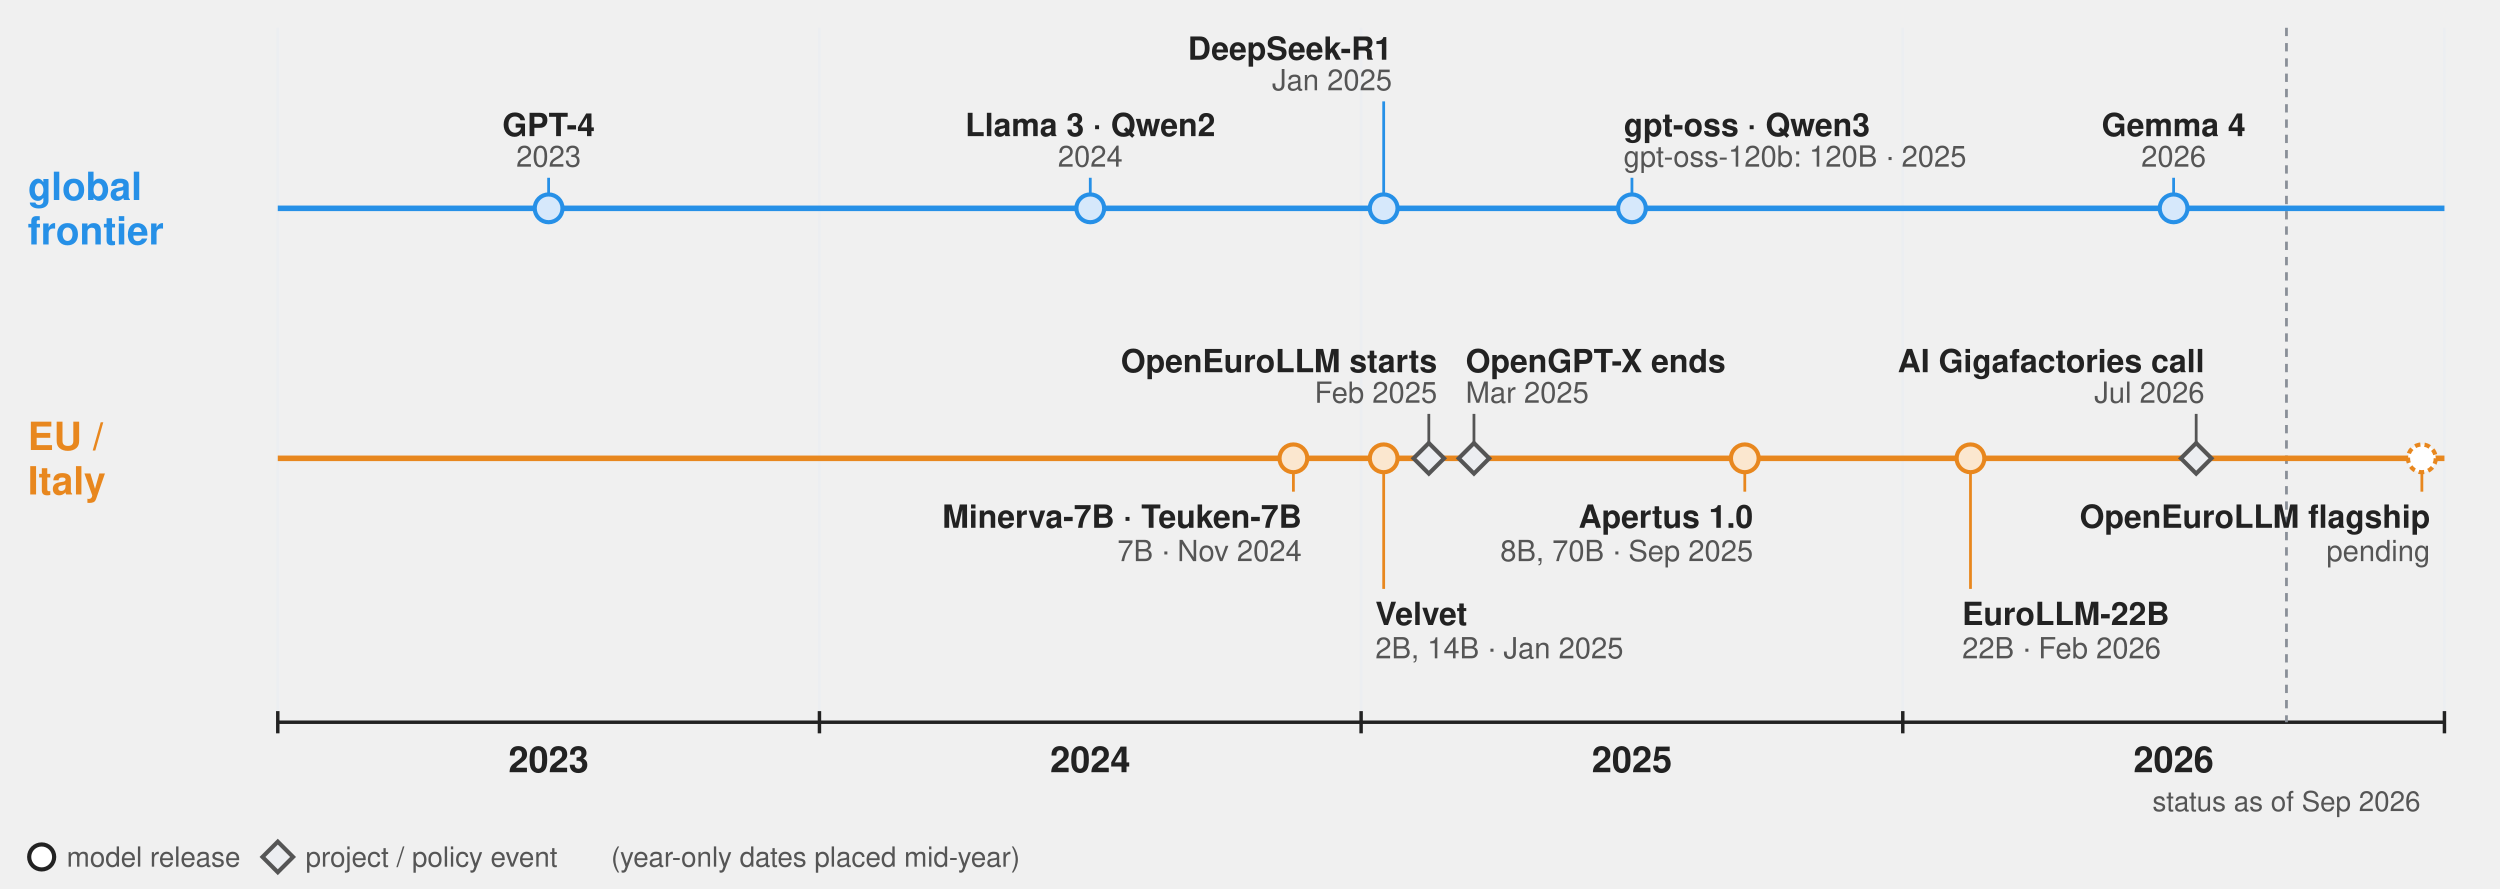
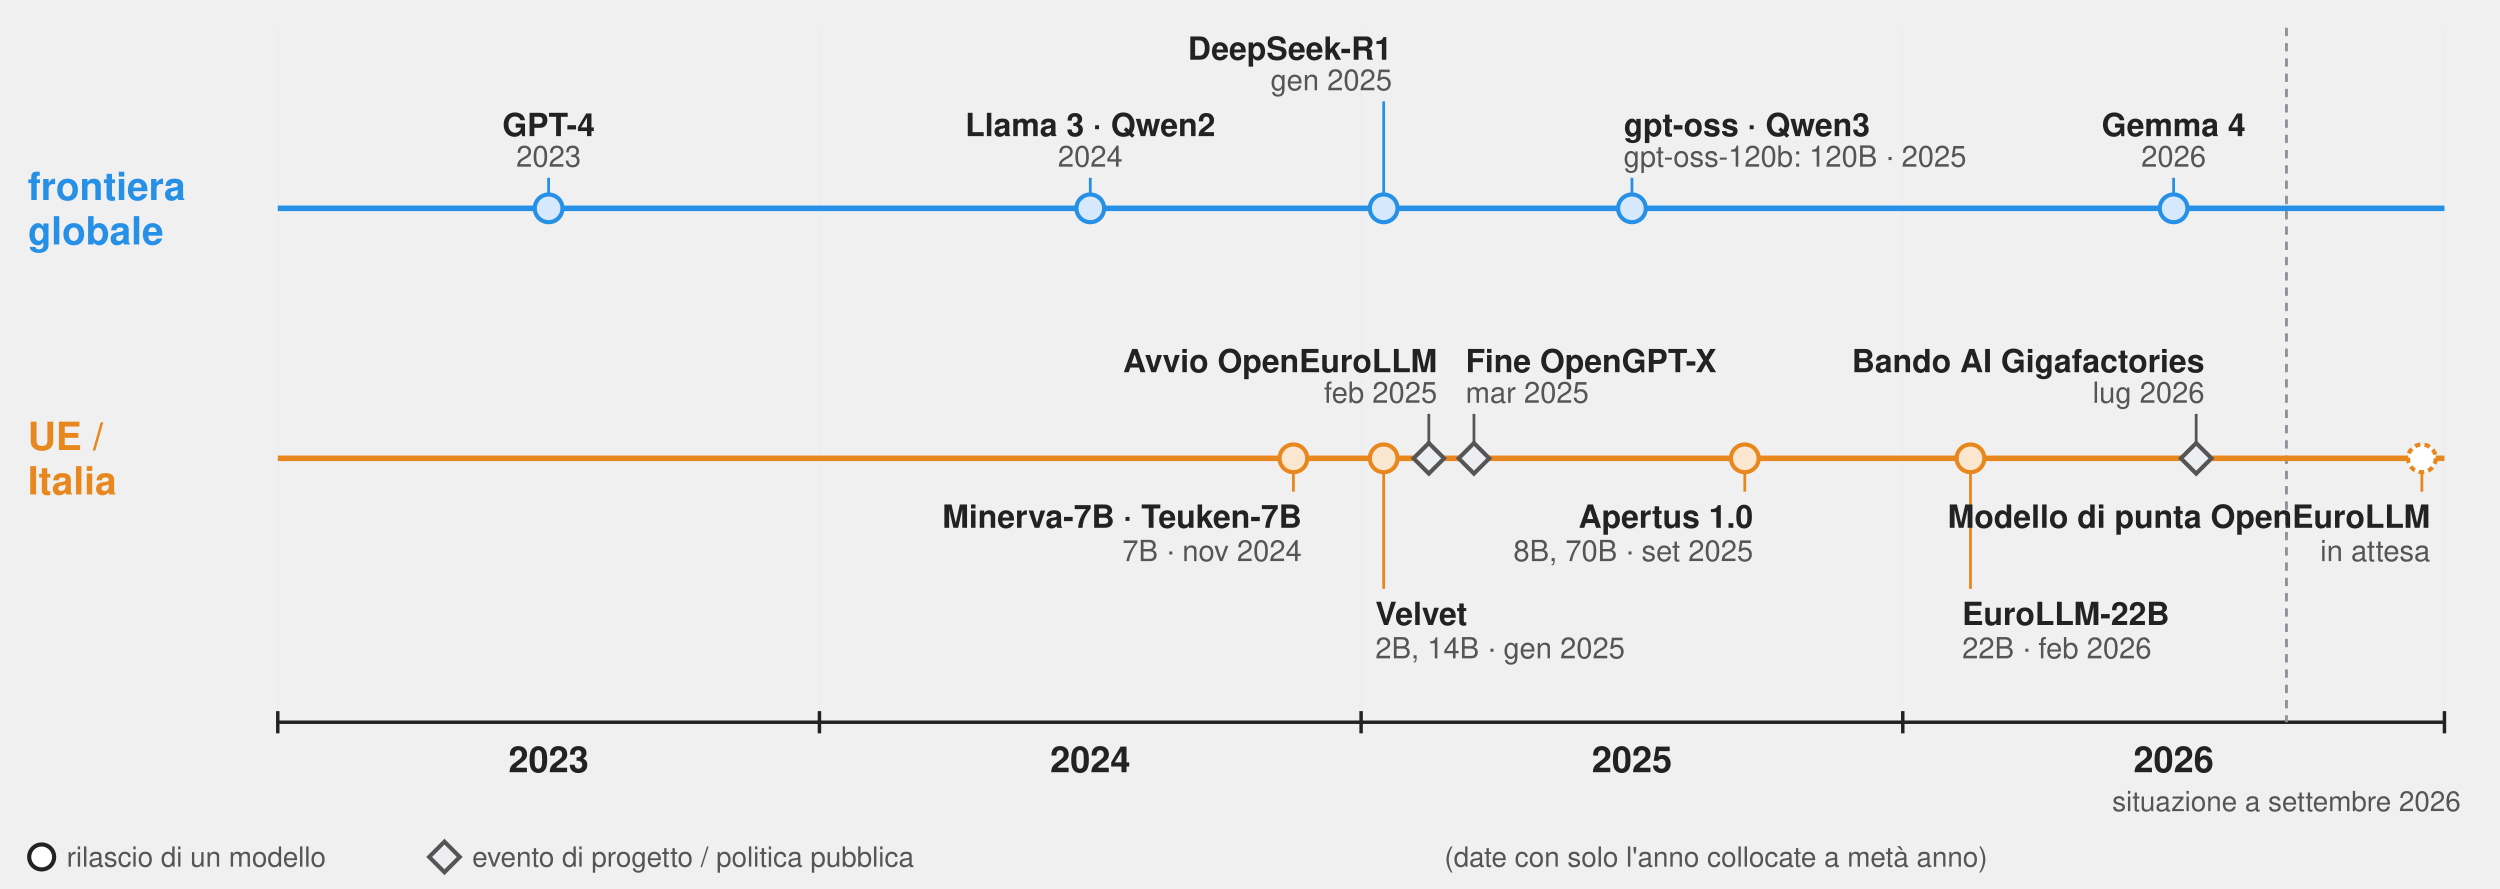
<svg xmlns="http://www.w3.org/2000/svg" viewBox="0 0 1800 640" width="1800" height="640" font-family="'Signika Negative', 'Helvetica Neue', Helvetica, Arial, sans-serif" fill="#222222">
  <line x1="200.0" y1="20" x2="200.0" y2="520" stroke="#eceef1" stroke-width="2" />
  <line x1="200.0" y1="512" x2="200.0" y2="528" stroke="#222222" stroke-width="2.5" />
  <text x="395.0" y="556" text-anchor="middle" font-size="26" font-weight="bold">2023</text>
  <line x1="590.0" y1="20" x2="590.0" y2="520" stroke="#eceef1" stroke-width="2" />
  <line x1="590.0" y1="512" x2="590.0" y2="528" stroke="#222222" stroke-width="2.5" />
  <text x="785.0" y="556" text-anchor="middle" font-size="26" font-weight="bold">2024</text>
  <line x1="980.0" y1="20" x2="980.0" y2="520" stroke="#eceef1" stroke-width="2" />
  <line x1="980.0" y1="512" x2="980.0" y2="528" stroke="#222222" stroke-width="2.5" />
  <text x="1175.0" y="556" text-anchor="middle" font-size="26" font-weight="bold">2025</text>
  <line x1="1370.0" y1="20" x2="1370.0" y2="520" stroke="#eceef1" stroke-width="2" />
  <line x1="1370.0" y1="512" x2="1370.0" y2="528" stroke="#222222" stroke-width="2.5" />
  <text x="1565.0" y="556" text-anchor="middle" font-size="26" font-weight="bold">2026</text>
  <line x1="1760.0" y1="20" x2="1760.0" y2="520" stroke="#eceef1" stroke-width="2" />
  <line x1="1760.0" y1="512" x2="1760.0" y2="528" stroke="#222222" stroke-width="2.5" />
  <line x1="200" y1="520" x2="1760.0" y2="520" stroke="#222222" stroke-width="2.5" />
  <line x1="1646.25" y1="20" x2="1646.25" y2="520" stroke="#8a8f98" stroke-width="2" stroke-dasharray="6 5" />
-   <text x="1646.25" y="584" text-anchor="middle" font-size="20" fill="#555555">status as of Sep 2026</text>
+   <text x="1646.25" y="584" text-anchor="middle" font-size="20" fill="#555555">situazione a settembre 2026</text>
  <line x1="200" y1="150" x2="1760.0" y2="150" stroke="#2690e7" stroke-width="4" />
-   <text x="20" y="144" font-size="28" font-weight="bold" fill="#2690e7">global</text>
-   <text x="20" y="176" font-size="28" font-weight="bold" fill="#2690e7">frontier</text>
+   <text x="20" y="144" font-size="28" font-weight="bold" fill="#2690e7">frontiera</text>
+   <text x="20" y="176" font-size="28" font-weight="bold" fill="#2690e7">globale</text>
  <line x1="200" y1="330" x2="1760.0" y2="330" stroke="#e8871e" stroke-width="4" />
-   <text x="20" y="324" font-size="28" font-weight="bold" fill="#e8871e">EU /</text>
-   <text x="20" y="356" font-size="28" font-weight="bold" fill="#e8871e">Italy</text>
+   <text x="20" y="324" font-size="28" font-weight="bold" fill="#e8871e">UE /</text>
+   <text x="20" y="356" font-size="28" font-weight="bold" fill="#e8871e">Italia</text>
  <line x1="395.0" y1="150" x2="395.0" y2="128" stroke="#2690e7" stroke-width="2" />
  <text x="395.0" y="98" text-anchor="middle" font-size="23" font-weight="bold">GPT-4</text>
  <text x="395.0" y="120" text-anchor="middle" font-size="21" fill="#555555">2023</text>
  <circle cx="395.0" cy="150" r="10" fill="#d6e8fb" stroke="#2690e7" stroke-width="3" />
  <line x1="785.0" y1="150" x2="785.0" y2="128" stroke="#2690e7" stroke-width="2" />
  <text x="785.0" y="98" text-anchor="middle" font-size="23" font-weight="bold">Llama 3 · Qwen2</text>
  <text x="785.0" y="120" text-anchor="middle" font-size="21" fill="#555555">2024</text>
  <circle cx="785.0" cy="150" r="10" fill="#d6e8fb" stroke="#2690e7" stroke-width="3" />
  <line x1="996.25" y1="150" x2="996.25" y2="73" stroke="#2690e7" stroke-width="2" />
  <text x="1002.25" y="43" text-anchor="end" font-size="23" font-weight="bold">DeepSeek-R1</text>
-   <text x="1002.25" y="65" text-anchor="end" font-size="21" fill="#555555">Jan 2025</text>
+   <text x="1002.25" y="65" text-anchor="end" font-size="21" fill="#555555">gen 2025</text>
  <circle cx="996.25" cy="150" r="10" fill="#d6e8fb" stroke="#2690e7" stroke-width="3" />
  <line x1="1175.0" y1="150" x2="1175.0" y2="128" stroke="#2690e7" stroke-width="2" />
  <text x="1169.0" y="98" text-anchor="start" font-size="23" font-weight="bold">gpt-oss · Qwen3</text>
  <text x="1169.0" y="120" text-anchor="start" font-size="21" fill="#555555">gpt-oss-120b: 120B · 2025</text>
  <circle cx="1175.0" cy="150" r="10" fill="#d6e8fb" stroke="#2690e7" stroke-width="3" />
  <line x1="1565.0" y1="150" x2="1565.0" y2="128" stroke="#2690e7" stroke-width="2" />
  <text x="1565.0" y="98" text-anchor="middle" font-size="23" font-weight="bold">Gemma 4</text>
  <text x="1565.0" y="120" text-anchor="middle" font-size="21" fill="#555555">2026</text>
  <circle cx="1565.0" cy="150" r="10" fill="#d6e8fb" stroke="#2690e7" stroke-width="3" />
  <line x1="1028.75" y1="330" x2="1028.75" y2="298" stroke="#555555" stroke-width="2" />
-   <text x="1034.75" y="268" text-anchor="end" font-size="23" font-weight="bold">OpenEuroLLM starts</text>
-   <text x="1034.75" y="290" text-anchor="end" font-size="21" fill="#555555">Feb 2025</text>
+   <text x="1034.75" y="268" text-anchor="end" font-size="23" font-weight="bold">Avvio OpenEuroLLM</text>
+   <text x="1034.75" y="290" text-anchor="end" font-size="21" fill="#555555">feb 2025</text>
  <path d="M1028.75,319 L1039.75,330 L1028.75,341 L1017.75,330 Z" fill="#eceef1" stroke="#555555" stroke-width="3" />
  <line x1="1061.25" y1="330" x2="1061.25" y2="298" stroke="#555555" stroke-width="2" />
-   <text x="1055.25" y="268" text-anchor="start" font-size="23" font-weight="bold">OpenGPT-X ends</text>
-   <text x="1055.25" y="290" text-anchor="start" font-size="21" fill="#555555">Mar 2025</text>
+   <text x="1055.25" y="268" text-anchor="start" font-size="23" font-weight="bold">Fine OpenGPT-X</text>
+   <text x="1055.25" y="290" text-anchor="start" font-size="21" fill="#555555">mar 2025</text>
  <path d="M1061.25,319 L1072.25,330 L1061.25,341 L1050.25,330 Z" fill="#eceef1" stroke="#555555" stroke-width="3" />
  <line x1="1581.25" y1="330" x2="1581.25" y2="298" stroke="#555555" stroke-width="2" />
-   <text x="1587.25" y="268" text-anchor="end" font-size="23" font-weight="bold">AI Gigafactories call</text>
-   <text x="1587.25" y="290" text-anchor="end" font-size="21" fill="#555555">Jul 2026</text>
+   <text x="1587.25" y="268" text-anchor="end" font-size="23" font-weight="bold">Bando AI Gigafactories</text>
+   <text x="1587.25" y="290" text-anchor="end" font-size="21" fill="#555555">lug 2026</text>
  <path d="M1581.25,319 L1592.25,330 L1581.25,341 L1570.25,330 Z" fill="#eceef1" stroke="#555555" stroke-width="3" />
  <line x1="931.25" y1="330" x2="931.25" y2="354" stroke="#e8871e" stroke-width="2" />
  <text x="937.25" y="380" text-anchor="end" font-size="23" font-weight="bold">Minerva-7B · Teuken-7B</text>
-   <text x="937.25" y="404" text-anchor="end" font-size="21" fill="#555555">7B · Nov 2024</text>
+   <text x="937.25" y="404" text-anchor="end" font-size="21" fill="#555555">7B · nov 2024</text>
  <circle cx="931.25" cy="330" r="10" fill="#fbe7cf" stroke="#e8871e" stroke-width="3" />
  <line x1="996.25" y1="330" x2="996.25" y2="424" stroke="#e8871e" stroke-width="2" />
  <text x="990.25" y="450" text-anchor="start" font-size="23" font-weight="bold">Velvet</text>
-   <text x="990.25" y="474" text-anchor="start" font-size="21" fill="#555555">2B, 14B · Jan 2025</text>
+   <text x="990.25" y="474" text-anchor="start" font-size="21" fill="#555555">2B, 14B · gen 2025</text>
  <circle cx="996.25" cy="330" r="10" fill="#fbe7cf" stroke="#e8871e" stroke-width="3" />
  <line x1="1256.25" y1="330" x2="1256.25" y2="354" stroke="#e8871e" stroke-width="2" />
  <text x="1262.25" y="380" text-anchor="end" font-size="23" font-weight="bold">Apertus 1.0</text>
-   <text x="1262.25" y="404" text-anchor="end" font-size="21" fill="#555555">8B, 70B · Sep 2025</text>
+   <text x="1262.25" y="404" text-anchor="end" font-size="21" fill="#555555">8B, 70B · set 2025</text>
  <circle cx="1256.25" cy="330" r="10" fill="#fbe7cf" stroke="#e8871e" stroke-width="3" />
  <line x1="1418.75" y1="330" x2="1418.75" y2="424" stroke="#e8871e" stroke-width="2" />
  <text x="1412.75" y="450" text-anchor="start" font-size="23" font-weight="bold">EuroLLM-22B</text>
-   <text x="1412.75" y="474" text-anchor="start" font-size="21" fill="#555555">22B · Feb 2026</text>
+   <text x="1412.75" y="474" text-anchor="start" font-size="21" fill="#555555">22B · feb 2026</text>
  <circle cx="1418.75" cy="330" r="10" fill="#fbe7cf" stroke="#e8871e" stroke-width="3" />
  <line x1="1743.75" y1="330" x2="1743.75" y2="354" stroke="#e8871e" stroke-width="2" />
-   <text x="1749.75" y="380" text-anchor="end" font-size="23" font-weight="bold">OpenEuroLLM flagship</text>
-   <text x="1749.75" y="404" text-anchor="end" font-size="21" fill="#555555">pending</text>
+   <text x="1749.75" y="380" text-anchor="end" font-size="23" font-weight="bold">Modello di punta OpenEuroLLM</text>
+   <text x="1749.75" y="404" text-anchor="end" font-size="21" fill="#555555">in attesa</text>
  <circle cx="1743.75" cy="330" r="10" fill="#ffffff" stroke="#e8871e" stroke-width="3" stroke-dasharray="4 3" />
  <circle cx="30" cy="617" r="9" fill="#ffffff" stroke="#222222" stroke-width="3" />
-   <text x="48" y="624" font-size="20" fill="#555555">model release</text>
-   <path d="M200,606 L211,617 L200,628 L189,617 Z" fill="#eceef1" stroke="#555555" stroke-width="3" />
-   <text x="220" y="624" font-size="20" fill="#555555">project / policy event</text>
-   <text x="440" y="624" font-size="20" fill="#555555">(year-only dates placed mid-year)</text>
+   <text x="48" y="624" font-size="20" fill="#555555">rilascio di un modello</text>
+   <path d="M320,606 L331,617 L320,628 L309,617 Z" fill="#eceef1" stroke="#555555" stroke-width="3" />
+   <text x="340" y="624" font-size="20" fill="#555555">evento di progetto / politica pubblica</text>
+   <text x="1040" y="624" font-size="20" fill="#555555">(date con solo l'anno collocate a metà anno)</text>
</svg>
